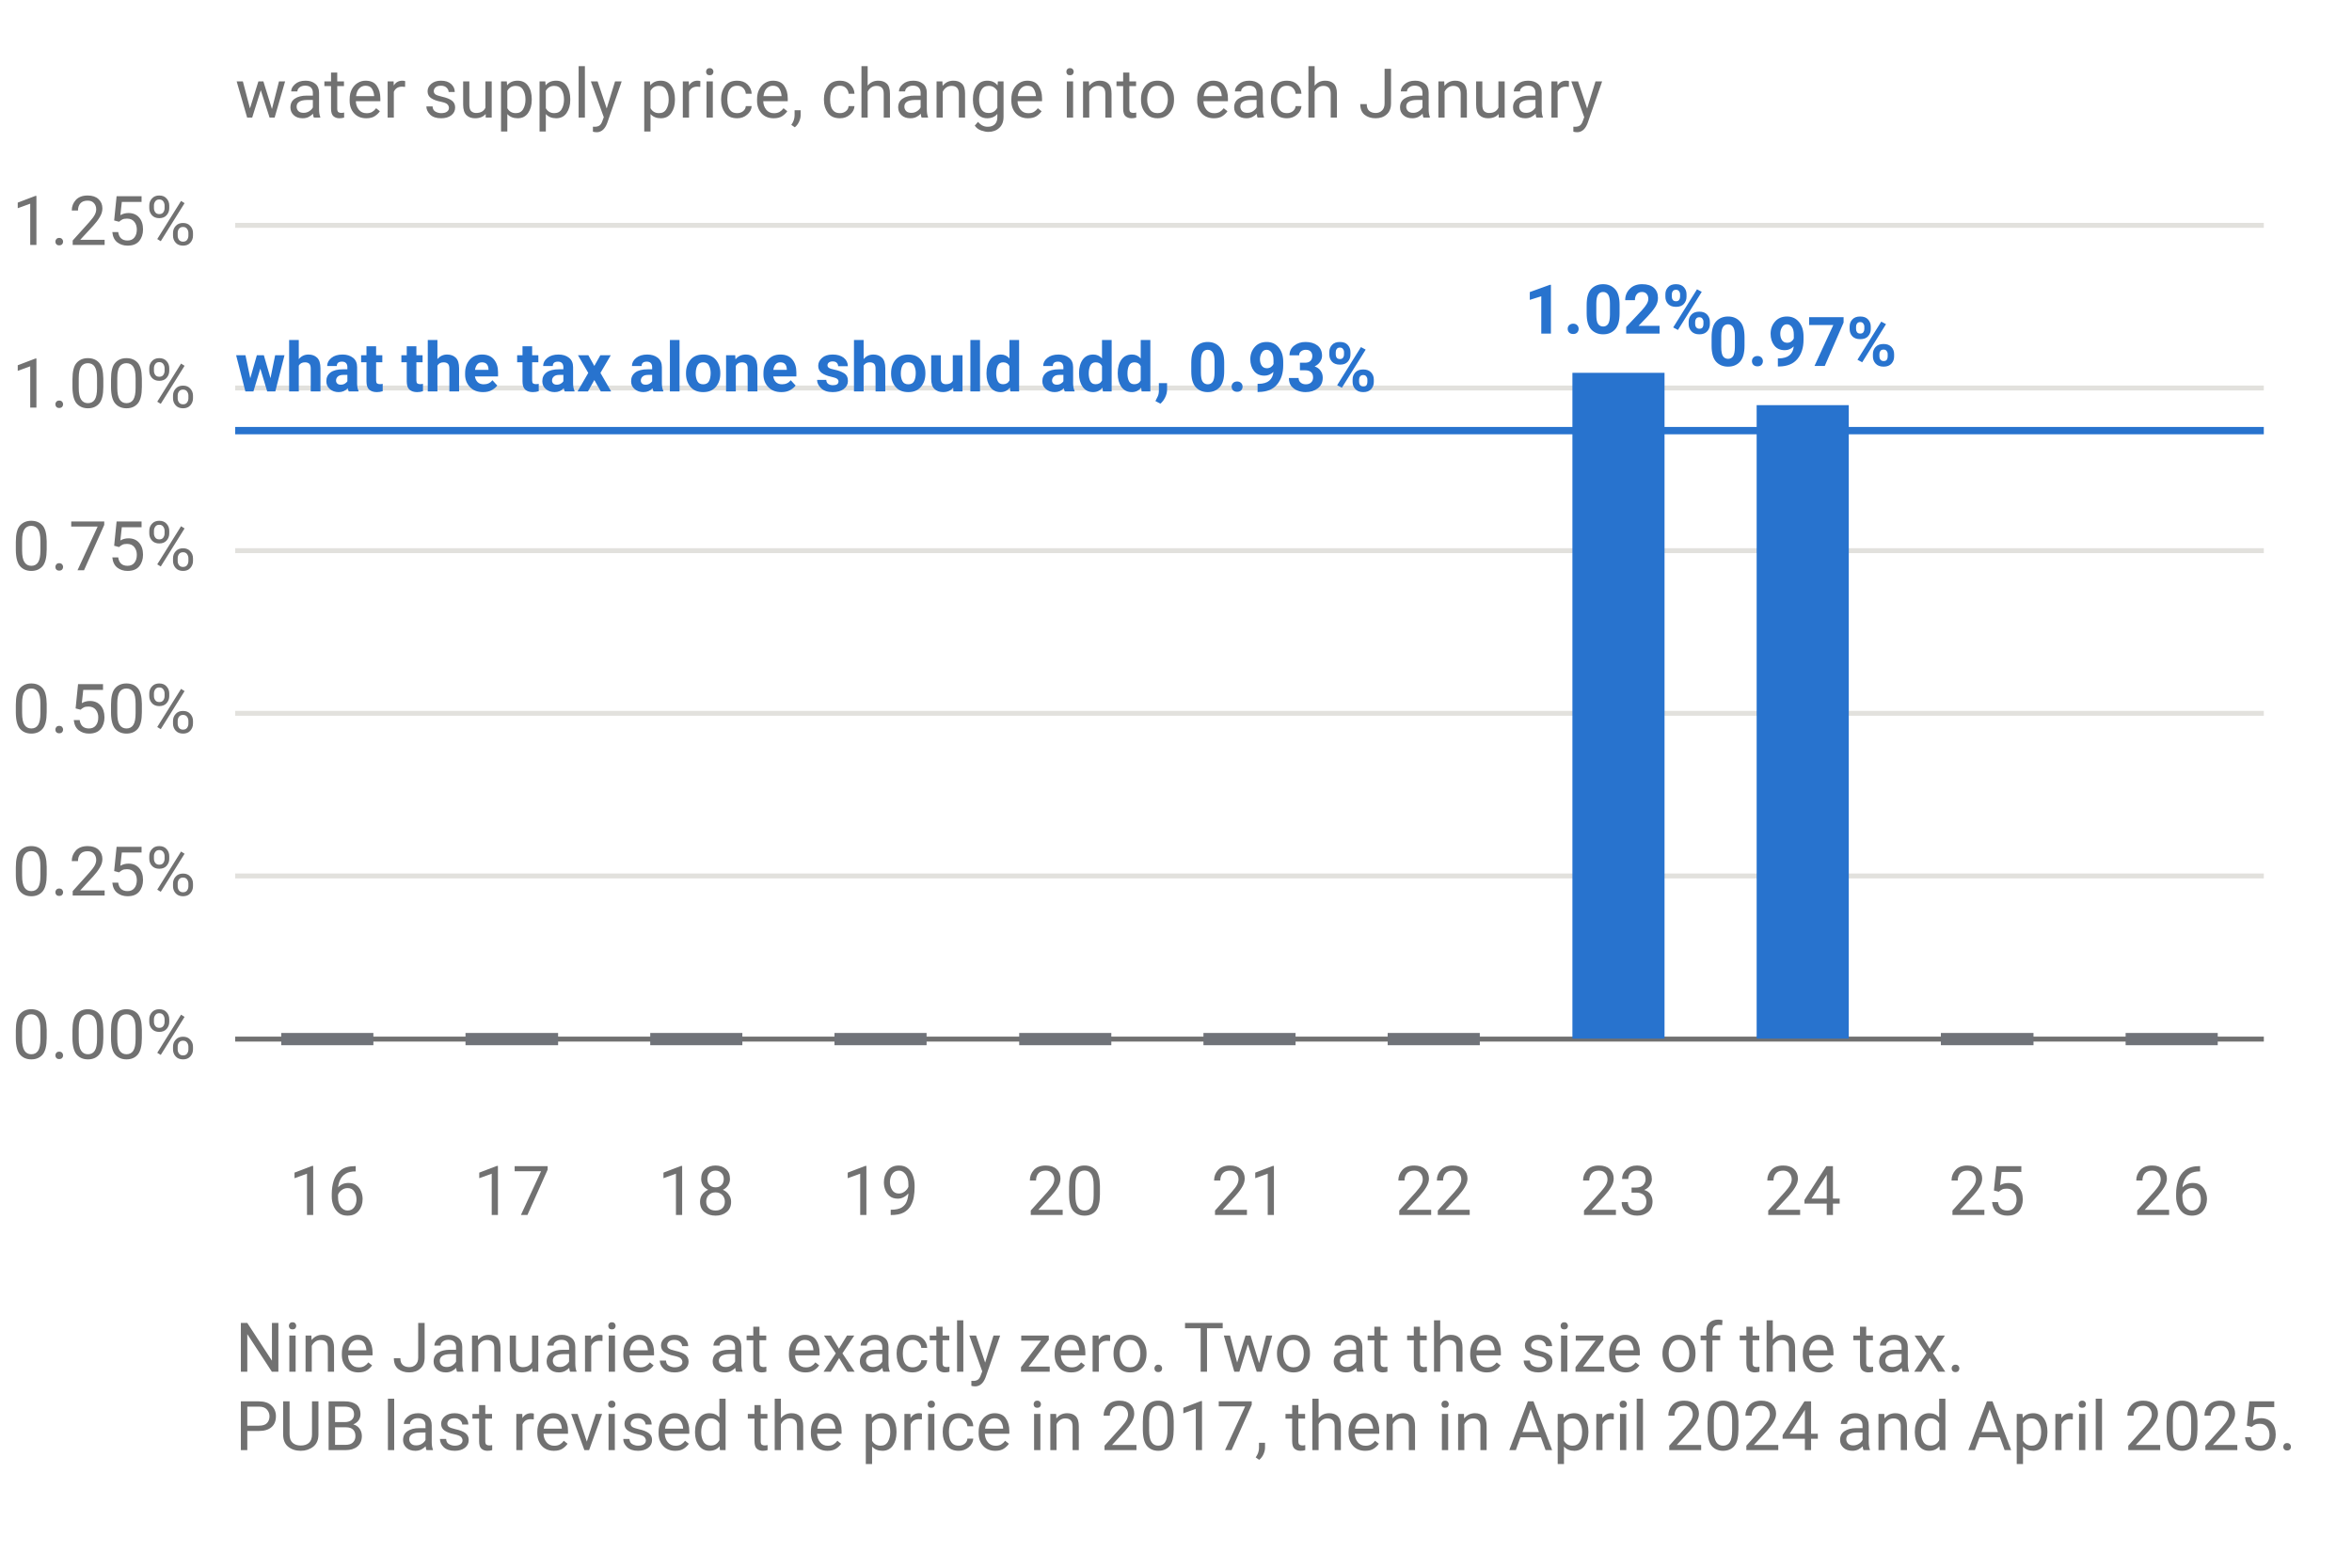
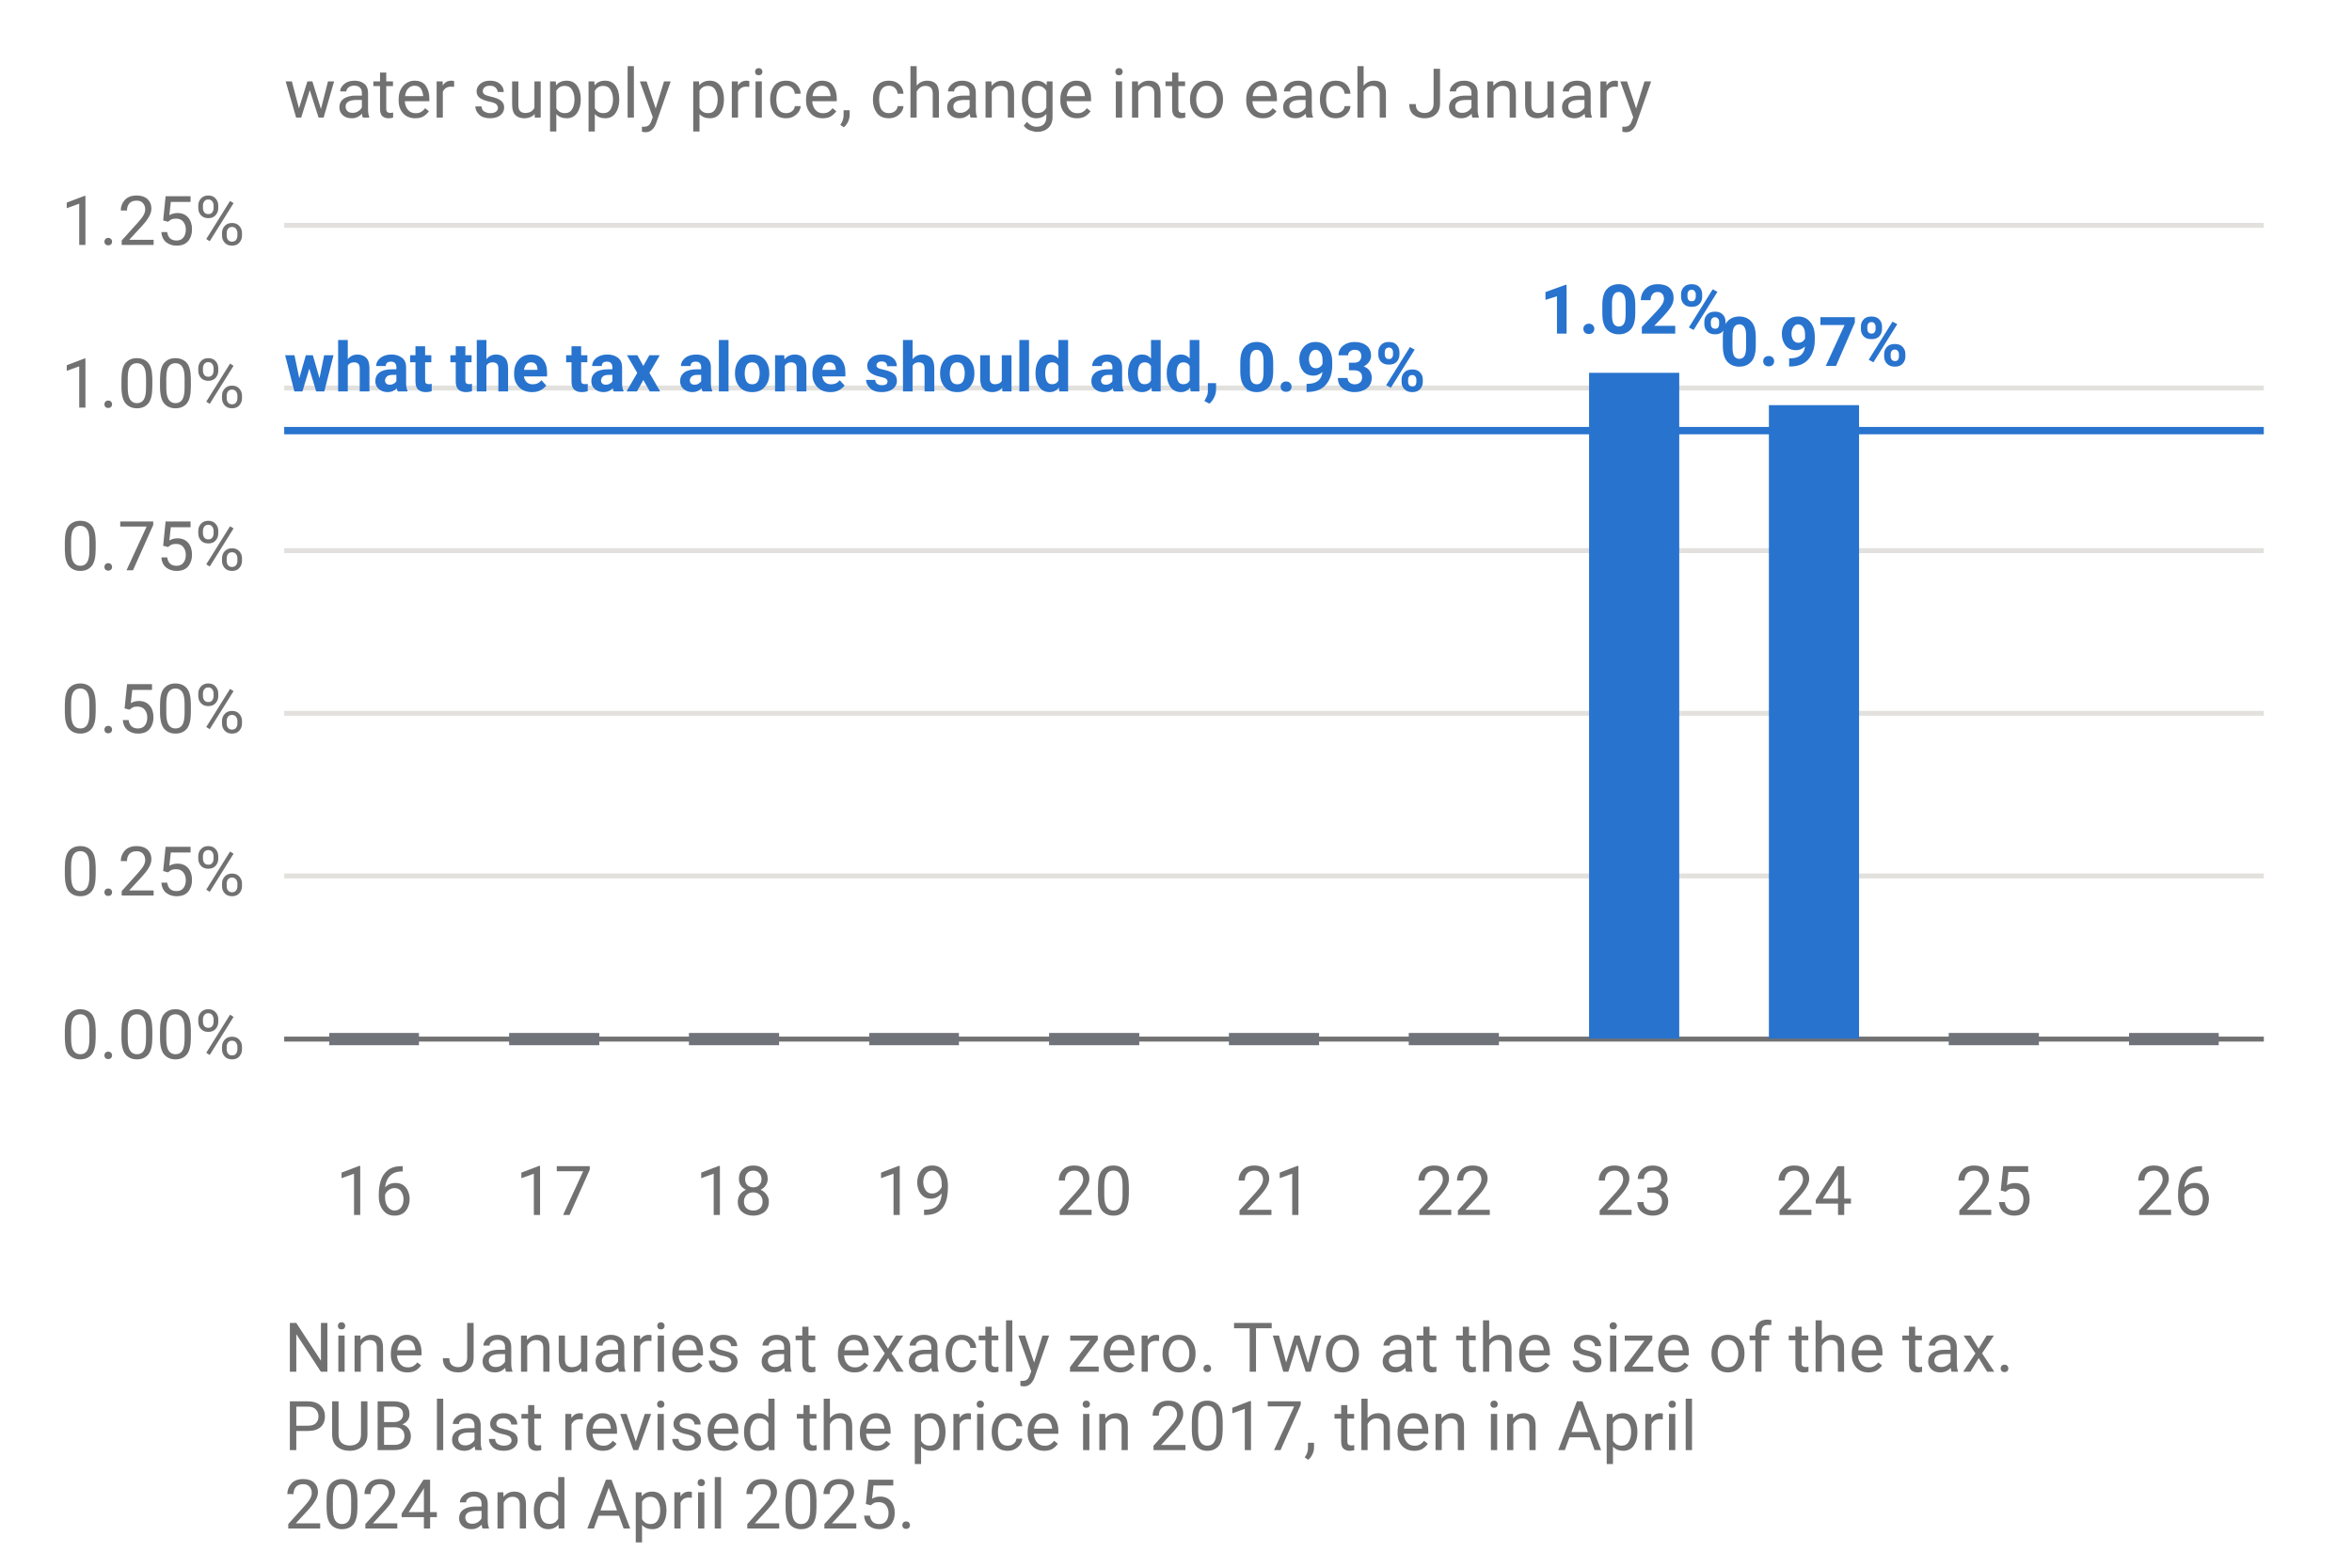
<svg xmlns="http://www.w3.org/2000/svg" viewBox="0 0 480 320" role="img" aria-label="Bar chart of the month-on-month change in Singapore's water supply consumer price index into each January from 2016 to 2026. Nine of the eleven Januaries show a change of exactly zero and are drawn as flat ticks on the baseline. The two exceptions are January 2023 at plus 1.02 per cent and January 2024 at plus 0.97 per cent, the two months the GST rate rose. A reference line marks 0.93 per cent, the amount the tax rise alone should add, and both bars sit just above it. PUB last revised the water price in 2017 and next in April 2024 and April 2025, so no January in this chart contains a tariff decision." style="max-width:100%;height:auto">
  <style>
    :root{--fig-ink:#0b0b0b;--fig-ink-2:#52514e;--fig-ink-3:#717171;--fig-rule:#e2e1dd;
      --fig-surface:#fcfcfa;--fig-subject:#2873ce;--fig-context:#707379;}
    @media (prefers-color-scheme: dark){
      :root{--fig-ink:#ffffff;--fig-ink-2:#c3c2b7;--fig-ink-3:#9a9a9a;--fig-rule:#38393a;
        --fig-surface:#1a1a19;--fig-subject:#3987e5;--fig-context:#93969c;}
    }
    :root[data-theme="dark"]{--fig-ink:#ffffff;--fig-ink-2:#c3c2b7;--fig-ink-3:#9a9a9a;
      --fig-rule:#38393a;--fig-surface:#1a1a19;--fig-subject:#3987e5;--fig-context:#93969c;}
    text{font-family:ui-sans-serif,system-ui,-apple-system,Segoe UI,Roboto,Helvetica,Arial,sans-serif;}
    .fg{fill:var(--fig-ink,#0b0b0b)} .mut{fill:var(--fig-ink-3,#717171)}
    .lbl{font-size:14px} .lbl-b{font-size:14px;font-weight:600}
    .grid{stroke:var(--fig-rule,#e2e1dd);stroke-width:1;fill:none}
    .axis{stroke:var(--fig-ink-3,#717171);stroke-width:1;fill:none}
    .ctx{fill:var(--fig-context,#707379)} .ctxs{stroke:var(--fig-context,#707379)}
    .acc{fill:var(--fig-subject,#2873ce)} .accs{stroke:var(--fig-subject,#2873ce)}
  </style>
-   <line class="grid" stroke="#e2e1dd" x1="48" y1="212.1" x2="462" y2="212.1" />
-   <text class="lbl mut" fill="#717171" x="40" y="216.1" text-anchor="end" font-variant-numeric="tabular-nums">0.00%</text>
-   <line class="grid" stroke="#e2e1dd" x1="48" y1="178.8" x2="462" y2="178.8" />
-   <text class="lbl mut" fill="#717171" x="40" y="182.8" text-anchor="end" font-variant-numeric="tabular-nums">0.25%</text>
-   <line class="grid" stroke="#e2e1dd" x1="48" y1="145.6" x2="462" y2="145.6" />
-   <text class="lbl mut" fill="#717171" x="40" y="149.6" text-anchor="end" font-variant-numeric="tabular-nums">0.50%</text>
-   <line class="grid" stroke="#e2e1dd" x1="48" y1="112.4" x2="462" y2="112.4" />
-   <text class="lbl mut" fill="#717171" x="40" y="116.4" text-anchor="end" font-variant-numeric="tabular-nums">0.75%</text>
-   <line class="grid" stroke="#e2e1dd" x1="48" y1="79.2" x2="462" y2="79.2" />
-   <text class="lbl mut" fill="#717171" x="40" y="83.2" text-anchor="end" font-variant-numeric="tabular-nums">1.00%</text>
-   <line class="grid" stroke="#e2e1dd" x1="48" y1="46.0" x2="462" y2="46.0" />
-   <text class="lbl mut" fill="#717171" x="40" y="50.0" text-anchor="end" font-variant-numeric="tabular-nums">1.25%</text>
-   <line class="accs" stroke="#2873ce" x1="48" y1="87.9" x2="462" y2="87.9" stroke-width="1.5" />
-   <text class="lbl-b acc" fill="#2873ce" x="48" y="79.9">what the tax alone should add, 0.93%</text>
-   <line class="axis" stroke="#717171" x1="48" y1="212.1" x2="462" y2="212.1" />
-   <line class="ctxs" stroke="#707379" x1="57.4" y1="212.1" x2="76.2" y2="212.1" stroke-width="2.5" />
-   <text class="lbl mut" fill="#717171" x="66.8" y="248" text-anchor="middle">16</text>
-   <line class="ctxs" stroke="#707379" x1="95.0" y1="212.1" x2="113.9" y2="212.1" stroke-width="2.5" />
-   <text class="lbl mut" fill="#717171" x="104.5" y="248" text-anchor="middle">17</text>
-   <line class="ctxs" stroke="#707379" x1="132.7" y1="212.1" x2="151.5" y2="212.1" stroke-width="2.5" />
-   <text class="lbl mut" fill="#717171" x="142.1" y="248" text-anchor="middle">18</text>
-   <line class="ctxs" stroke="#707379" x1="170.3" y1="212.1" x2="189.1" y2="212.1" stroke-width="2.5" />
-   <text class="lbl mut" fill="#717171" x="179.7" y="248" text-anchor="middle">19</text>
-   <line class="ctxs" stroke="#707379" x1="208.0" y1="212.1" x2="226.8" y2="212.1" stroke-width="2.5" />
-   <text class="lbl mut" fill="#717171" x="217.4" y="248" text-anchor="middle">20</text>
-   <line class="ctxs" stroke="#707379" x1="245.6" y1="212.1" x2="264.4" y2="212.1" stroke-width="2.5" />
-   <text class="lbl mut" fill="#717171" x="255.0" y="248" text-anchor="middle">21</text>
-   <line class="ctxs" stroke="#707379" x1="283.2" y1="212.1" x2="302.0" y2="212.1" stroke-width="2.5" />
-   <text class="lbl mut" fill="#717171" x="292.6" y="248" text-anchor="middle">22</text>
-   <rect class="acc" fill="#2873ce" x="320.9" y="76.1" width="18.8" height="135.9" />
-   <text class="lbl-b acc" fill="#2873ce" x="330.3" y="68.1" text-anchor="middle">1.02%</text>
-   <text class="lbl mut" fill="#717171" x="330.3" y="248" text-anchor="middle">23</text>
-   <rect class="acc" fill="#2873ce" x="358.5" y="82.7" width="18.8" height="129.3" />
-   <text class="lbl-b acc" fill="#2873ce" x="367.9" y="74.7" text-anchor="middle">0.97%</text>
-   <text class="lbl mut" fill="#717171" x="367.9" y="248" text-anchor="middle">24</text>
-   <line class="ctxs" stroke="#707379" x1="396.1" y1="212.1" x2="415.0" y2="212.1" stroke-width="2.5" />
-   <text class="lbl mut" fill="#717171" x="405.5" y="248" text-anchor="middle">25</text>
-   <line class="ctxs" stroke="#707379" x1="433.8" y1="212.1" x2="452.6" y2="212.1" stroke-width="2.5" />
-   <text class="lbl mut" fill="#717171" x="443.2" y="248" text-anchor="middle">26</text>
-   <text class="lbl mut" fill="#717171" x="48" y="24">water supply price, change into each January</text>
-   <text class="lbl mut" fill="#717171" x="48" y="280">Nine Januaries at exactly zero. Two at the size of the tax.</text>
-   <text class="lbl mut" fill="#717171" x="48" y="296">PUB last revised the price in 2017, then in April 2024 and April 2025.</text>
+   <line class="grid" stroke="#e2e1dd" x1="58" y1="212.1" x2="462" y2="212.1" />
+   <text class="lbl mut" fill="#717171" x="50" y="216.1" text-anchor="end" font-variant-numeric="tabular-nums">0.00%</text>
+   <line class="grid" stroke="#e2e1dd" x1="58" y1="178.8" x2="462" y2="178.8" />
+   <text class="lbl mut" fill="#717171" x="50" y="182.8" text-anchor="end" font-variant-numeric="tabular-nums">0.25%</text>
+   <line class="grid" stroke="#e2e1dd" x1="58" y1="145.6" x2="462" y2="145.6" />
+   <text class="lbl mut" fill="#717171" x="50" y="149.6" text-anchor="end" font-variant-numeric="tabular-nums">0.50%</text>
+   <line class="grid" stroke="#e2e1dd" x1="58" y1="112.4" x2="462" y2="112.4" />
+   <text class="lbl mut" fill="#717171" x="50" y="116.4" text-anchor="end" font-variant-numeric="tabular-nums">0.75%</text>
+   <line class="grid" stroke="#e2e1dd" x1="58" y1="79.2" x2="462" y2="79.2" />
+   <text class="lbl mut" fill="#717171" x="50" y="83.2" text-anchor="end" font-variant-numeric="tabular-nums">1.00%</text>
+   <line class="grid" stroke="#e2e1dd" x1="58" y1="46.0" x2="462" y2="46.0" />
+   <text class="lbl mut" fill="#717171" x="50" y="50.0" text-anchor="end" font-variant-numeric="tabular-nums">1.25%</text>
+   <line class="accs" stroke="#2873ce" x1="58" y1="87.9" x2="462" y2="87.9" stroke-width="1.5" />
+   <text class="lbl-b acc" fill="#2873ce" x="58" y="79.9">what the tax alone should add, 0.93%</text>
+   <line class="axis" stroke="#717171" x1="58" y1="212.1" x2="462" y2="212.1" />
+   <line class="ctxs" stroke="#707379" x1="67.2" y1="212.1" x2="85.5" y2="212.1" stroke-width="2.5" />
+   <text class="lbl mut" fill="#717171" x="76.4" y="248" text-anchor="middle">16</text>
+   <line class="ctxs" stroke="#707379" x1="103.9" y1="212.1" x2="122.3" y2="212.1" stroke-width="2.5" />
+   <text class="lbl mut" fill="#717171" x="113.1" y="248" text-anchor="middle">17</text>
+   <line class="ctxs" stroke="#707379" x1="140.6" y1="212.1" x2="159.0" y2="212.1" stroke-width="2.5" />
+   <text class="lbl mut" fill="#717171" x="149.8" y="248" text-anchor="middle">18</text>
+   <line class="ctxs" stroke="#707379" x1="177.4" y1="212.1" x2="195.7" y2="212.1" stroke-width="2.5" />
+   <text class="lbl mut" fill="#717171" x="186.5" y="248" text-anchor="middle">19</text>
+   <line class="ctxs" stroke="#707379" x1="214.1" y1="212.1" x2="232.5" y2="212.1" stroke-width="2.5" />
+   <text class="lbl mut" fill="#717171" x="223.3" y="248" text-anchor="middle">20</text>
+   <line class="ctxs" stroke="#707379" x1="250.8" y1="212.1" x2="269.2" y2="212.1" stroke-width="2.5" />
+   <text class="lbl mut" fill="#717171" x="260.0" y="248" text-anchor="middle">21</text>
+   <line class="ctxs" stroke="#707379" x1="287.5" y1="212.1" x2="305.9" y2="212.1" stroke-width="2.5" />
+   <text class="lbl mut" fill="#717171" x="296.7" y="248" text-anchor="middle">22</text>
+   <rect class="acc" fill="#2873ce" x="324.3" y="76.1" width="18.4" height="135.9" />
+   <text class="lbl-b acc" fill="#2873ce" x="333.5" y="68.1" text-anchor="middle">1.02%</text>
+   <text class="lbl mut" fill="#717171" x="333.5" y="248" text-anchor="middle">23</text>
+   <rect class="acc" fill="#2873ce" x="361.0" y="82.7" width="18.4" height="129.3" />
+   <text class="lbl-b acc" fill="#2873ce" x="370.2" y="74.7" text-anchor="middle">0.97%</text>
+   <text class="lbl mut" fill="#717171" x="370.2" y="248" text-anchor="middle">24</text>
+   <line class="ctxs" stroke="#707379" x1="397.7" y1="212.1" x2="416.1" y2="212.1" stroke-width="2.5" />
+   <text class="lbl mut" fill="#717171" x="406.9" y="248" text-anchor="middle">25</text>
+   <line class="ctxs" stroke="#707379" x1="434.5" y1="212.1" x2="452.8" y2="212.1" stroke-width="2.5" />
+   <text class="lbl mut" fill="#717171" x="443.6" y="248" text-anchor="middle">26</text>
+   <text class="lbl mut" fill="#717171" x="58" y="24">water supply price, change into each January</text>
+   <text class="lbl mut" fill="#717171" x="58" y="280">Nine Januaries at exactly zero. Two at the size of the tax.</text>
+   <text class="lbl mut" fill="#717171" x="58" y="296">PUB last revised the price in 2017, then in April</text>
+   <text class="lbl mut" fill="#717171" x="58" y="312">2024 and April 2025.</text>
</svg>
